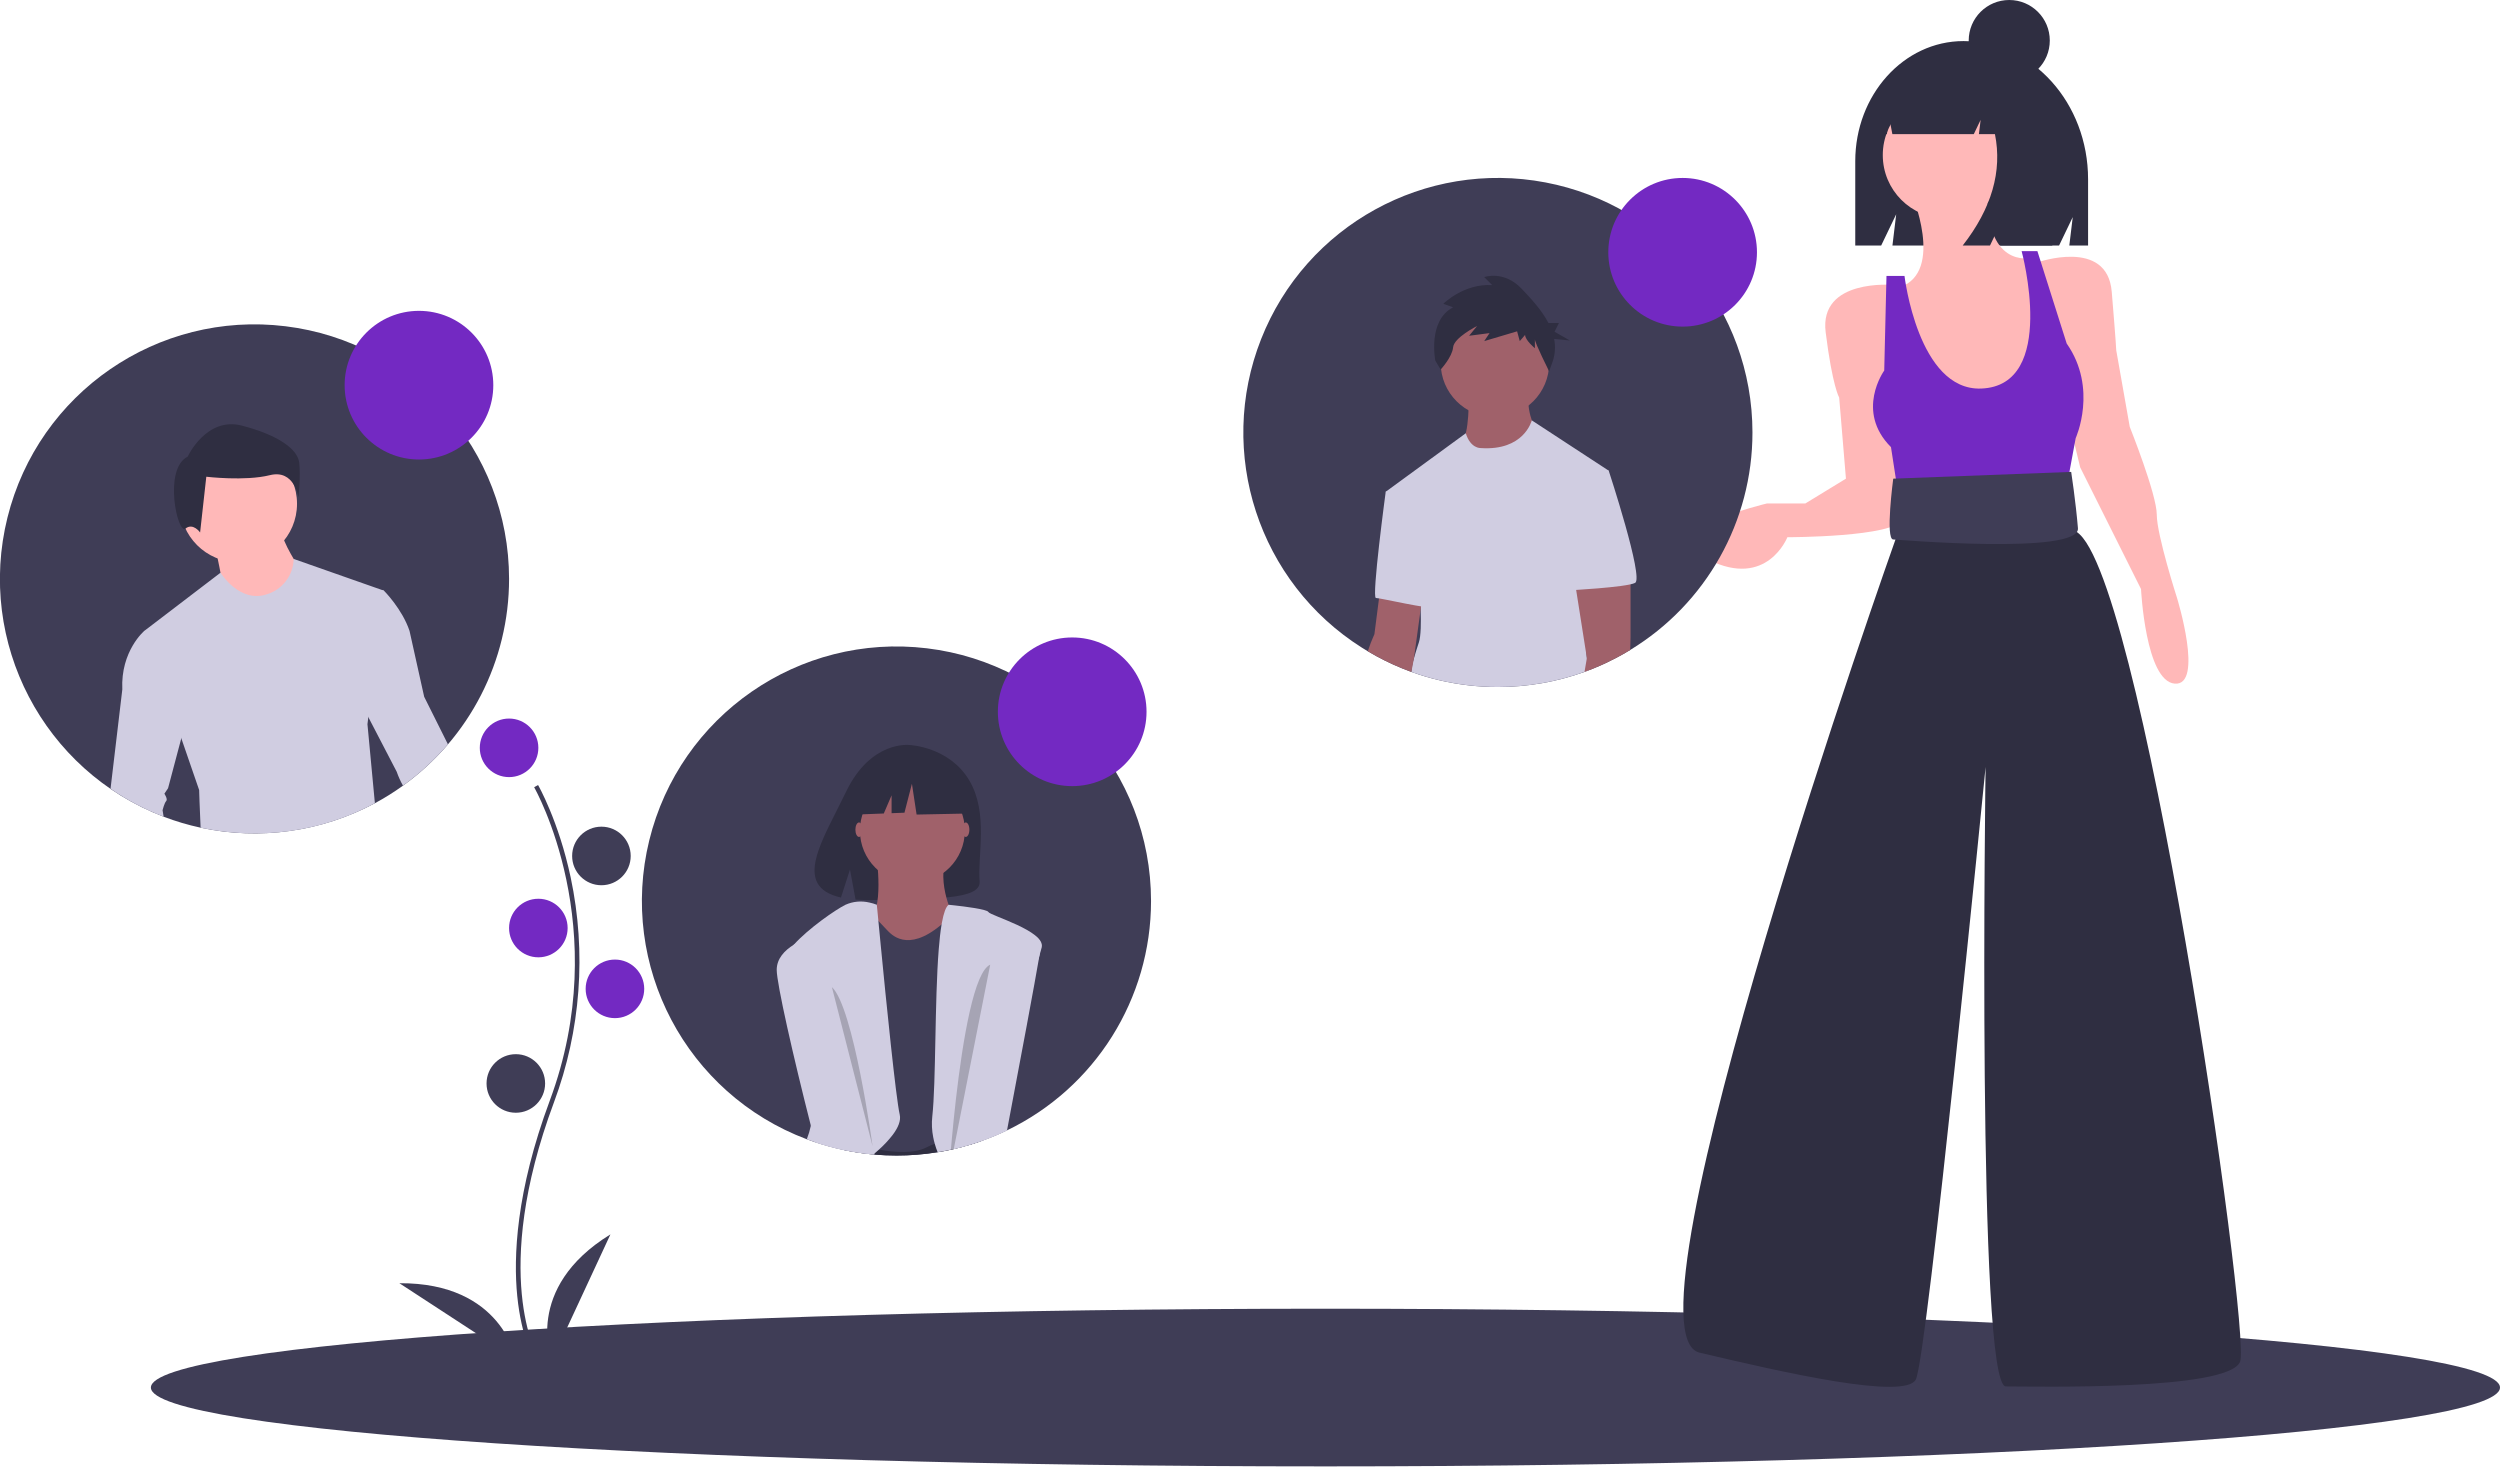
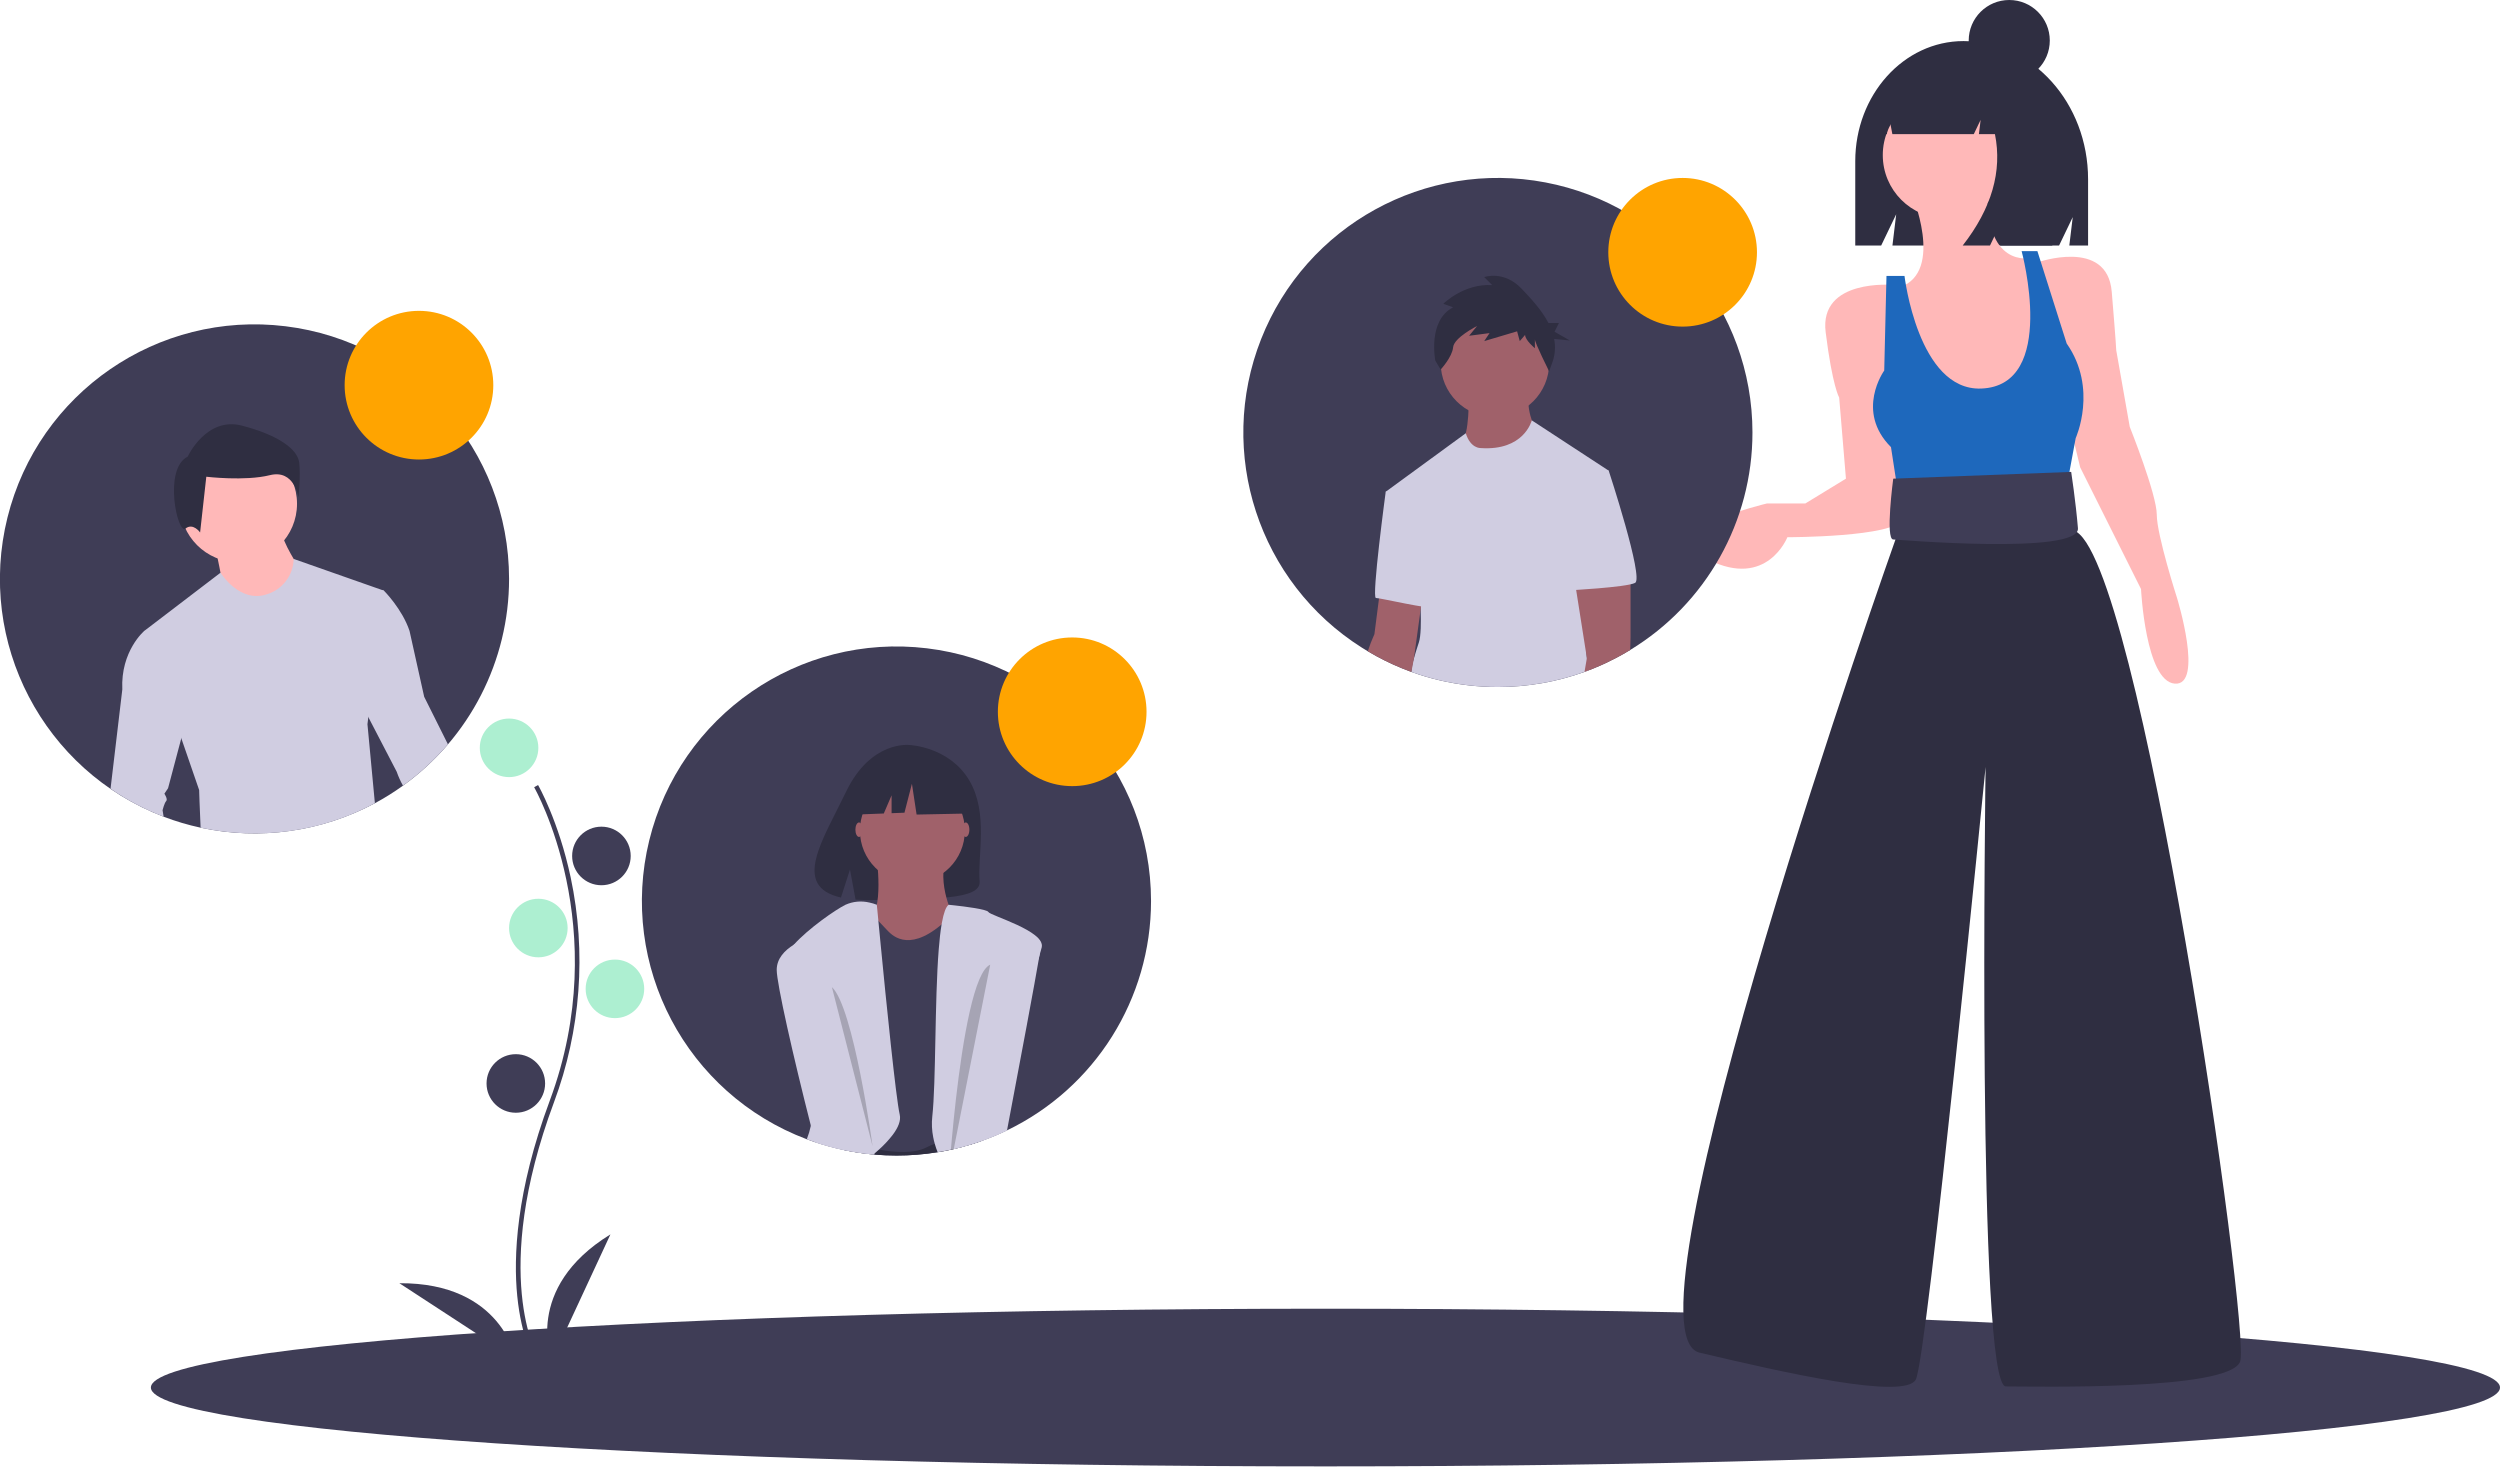
<svg xmlns="http://www.w3.org/2000/svg" id="a0efb2fe-b3cc-4026-a10e-426d5b99099a" data-name="Layer 1" width="1109.871" height="651" viewBox="0 0 1109.871 651">
  <path d="M916.762,142.738h-0c-26.542,0-48.058,23.878-48.058,53.334v37.424H880.214l6.663-13.866-1.666,13.866H959.192L965.25,220.89l-1.514,12.605h8.329V204.111C972.065,170.215,947.305,142.738,916.762,142.738Z" transform="translate(-45.06471 -124.5)" fill="#2f2e41" />
  <ellipse cx="588.429" cy="616" rx="521.442" ry="35" fill="#3f3d56" />
  <path d="M282.211,728.021c-.229-.375-5.641-9.41-7.517-28.172-1.721-17.213-.614-46.227,14.433-86.698,28.506-76.671-6.569-138.533-6.928-139.149l1.73-1.004c.091.156,9.142,15.929,14.488,41.044a179.061,179.061,0,0,1-7.416,99.807c-28.457,76.54-7.301,112.773-7.084,113.131Z" transform="translate(-45.06471 -124.5)" fill="#3f3d56" />
-   <circle cx="226" cy="332" r="13" fill="#7329c2" />
+   <circle cx="226" cy="332" r="13" fill="#ADEFD1" />
  <circle cx="267" cy="380" r="13" fill="#3f3d56" />
-   <circle cx="239" cy="412" r="13" fill="#7329c2" />
-   <circle cx="273" cy="439" r="13" fill="#7329c2" />
+   <circle cx="239" cy="412" r="13" fill="#ADEFD1" />
+   <circle cx="273" cy="439" r="13" fill="#ADEFD1" />
  <circle cx="229" cy="481" r="13" fill="#3f3d56" />
  <path d="M290.065,728.5s-13-32,26-56Z" transform="translate(-45.06471 -124.5)" fill="#3f3d56" />
  <path d="M274.077,727.92s-5.916-34.029-51.709-33.738Z" transform="translate(-45.06471 -124.5)" fill="#3f3d56" />
  <path d="M893.565,210s15,35-5,42l20,66,34-2,9-22-2-33-3-22s-21,5-19-32Z" transform="translate(-45.06471 -124.5)" fill="#ffb8b8" />
  <path d="M885.565,251s-33-3-30,21,6,29,6,29l3,36-18,11h-17s-52,12-26,25,35-10,35-10,48,0,51-8S885.565,251,885.565,251Z" transform="translate(-45.06471 -124.5)" fill="#ffb8b8" />
  <path d="M949.565,241s31-11,33,13,2,26,2,26l6,34s12,30,12,39,9,37,9,37,12,39-1,38-15-42-15-42l-27-54-8-33Z" transform="translate(-45.06471 -124.5)" fill="#ffb8b8" />
-   <path d="M890.565,247h-8l-1,42s-13,18,3,34l4,26,73-3,5-27s10-22-4-42l-13-41h-7s16.213,59.778-18,61C896.565,298,890.565,247,890.565,247Z" transform="translate(-45.06471 -124.5)" fill="#7329c2" />
+   <path d="M890.565,247h-8l-1,42s-13,18,3,34l4,26,73-3,5-27s10-22-4-42l-13-41h-7s16.213,59.778-18,61C896.565,298,890.565,247,890.565,247Z" transform="translate(-45.06471 -124.5)" fill="#1E68BC" />
  <path d="M892.565,344l-6,20s-125,352-87,361,91,21,96,12,31-272,31-272-4,275,9,275,99,2,104-11-45-361-74-369l-8-18Z" transform="translate(-45.06471 -124.5)" fill="#2f2e41" />
  <path d="M964.565,334l-79,3s-3.606,27,0,27c1,0,83,7,82-5S964.565,334,964.565,334Z" transform="translate(-45.06471 -124.5)" fill="#3f3d56" />
  <path d="M556.065,524.5a113.011,113.011,0,0,1-63.93,101.82c-.01,0-.01,0-.02.01a110.036,110.036,0,0,1-10.54,4.43c-.57.22-1.15.42-1.74.61-1.2.43-2.42.82-3.65,1.19q-3.795,1.17-7.7,2.07h-.01l-.07.02-.16.03c-.34.08-.69.16-1.04.23q-2.91.645-5.88,1.11a112.114,112.114,0,0,1-18.26,1.48c-3.28,0-6.54-.14-9.75-.42a4.556,4.556,0,0,1-.52-.05,113.435,113.435,0,0,1-25.86-5.43c-1.24-.42-2.48-.86-3.7-1.33a113.009,113.009,0,1,1,152.83-105.77Z" transform="translate(-45.06471 -124.5)" fill="#3f3d56" />
  <path d="M429.639,525.768s26.504-11.549,38.953.651S435.261,534.602,429.639,525.768Z" transform="translate(-45.06471 -124.5)" fill="#3f3d56" />
  <path d="M475.404,470.997c-8.907-15.05-26.528-15.751-26.528-15.751s-17.171-2.196-28.186,20.725c-10.267,21.364-24.437,41.992-2.281,46.993l4.002-12.456,2.478,13.383a86.686,86.686,0,0,0,9.48.162c23.727-.766,46.323.224,45.595-8.29C478.996,504.445,483.974,485.478,475.404,470.997Z" transform="translate(-45.06471 -124.5)" fill="#2f2e41" />
  <path d="M479.835,631.37c.59-.19,1.17-.39,1.74-.61l-.13-.18-1.61-.09-10.42-.56h-.01l-1.75-.09-8.29-.45-18.05-.98-9.67-.52-.49-.03h-.12l-6.81-.37-2.22-.12-2.11,7.74a109.529,109.529,0,0,0,12.9,1.92,4.573,4.573,0,0,0,.52.05c3.21.28,6.47.42,9.75.42a112.118,112.118,0,0,0,18.26-1.48q2.97-.465,5.88-1.11c.35-.07.7-.15,1.04-.23l.16-.03.07-.02h.01q3.9-.9,7.7-2.07Z" transform="translate(-45.06471 -124.5)" fill="#2f2e41" />
  <path d="M434.056,503.681s4.016,26.504-4.016,29.717,16.063,16.866,16.063,16.866h13.654l8.835-18.472s-8.031-14.457-3.213-28.11S434.056,503.681,434.056,503.681Z" transform="translate(-45.06471 -124.5)" fill="#a0616a" />
  <path d="M479.835,631.37V537.41s-1.02-9.65-9.11-7.14a15.238,15.238,0,0,0-2.4,1,27.739,27.739,0,0,0-3.82,2.49c-.46.35-.93.73-1.42,1.14-.04.03-.08.07-.12.1-15.26,12.85-22.48,4.02-24.09,2.41-.59-.58-2.13-2.23-3.86-4.09v-.01c-.75-.8-1.53-1.64-2.27-2.46-2.29-2.47-4.31-4.68-4.31-4.68l-8.03,6.42,1.96,48.68.46,11.48v.01l.15,3.57v.02l1.25,31.14.19,4.7a85.339,85.339,0,0,0,8.27,2.18c.82.17,1.69.34,2.58.5,6.96,1.26,15.72,1.91,21.28-1.08a19.752,19.752,0,0,1,3.52-1.47,24.45,24.45,0,0,1,7.46-1.03c.54.01,1.07.03,1.6.06h.01a36.073,36.073,0,0,1,7.05,1.21Z" transform="translate(-45.06471 -124.5)" fill="#3f3d56" />
  <path d="M441.315,628.41a48.912,48.912,0,0,1-6.05,6.46c-.68.62-1.36,1.22-2.05,1.81-.14.12-.28.23-.42.35a113.435,113.435,0,0,1-25.86-5.43c-1.24-.42-2.48-.86-3.7-1.33a37.334,37.334,0,0,0,1.81-6.03c5.53-25.92-10.55-65.26-11.95-71.57-.51-2.27,1.37-5.42,4.38-8.77,6.57-7.29,18.52-15.53,22.93-17.73a16.553,16.553,0,0,1,10.65-.98h.01a19.215,19.215,0,0,1,3.27.98v.01c.01.15.12,1.29.31,3.24.1,1.07.22,2.37.37,3.89v.01c.27,2.84.61,6.38,1.01,10.42v.01c2.41,24.89,6.77,68.21,8.47,75.58C445.125,622.06,443.725,625.22,441.315,628.41Z" transform="translate(-45.06471 -124.5)" fill="#d0cde1" />
  <path d="M479.835,631.37c.59-.19,1.17-.39,1.74-.61a110.027,110.027,0,0,0,10.54-4.43c-5.14-15.02,10.05-62.77,14.4-77.55v-.02c.51-1.73.87-3.01,1.03-3.72,1.61-7.23-22.89-14.05-23.69-15.66-.62-1.22-10.57-2.45-15.26-2.96-1.45-.16-2.4-.25-2.4-.25-1.24.96-2.19,3.72-2.93,7.73-.07.32-.13.66-.18,1-.53,3.1-.94,6.85-1.27,11.06-1.82,22.96-1.2,59.24-2.86,74.18a30.421,30.421,0,0,0,.41,9.25,29.04,29.04,0,0,0,.7,2.93,34.288,34.288,0,0,0,1.26,3.7q2.97-.465,5.88-1.11c.35-.07.7-.15,1.04-.23l.16-.03.07-.02h.01q3.9-.9,7.7-2.07Z" transform="translate(-45.06471 -124.5)" fill="#d0cde1" />
  <ellipse cx="428.747" cy="368.339" rx="1.606" ry="3.213" fill="#a0616a" />
  <ellipse cx="381.361" cy="368.339" rx="1.606" ry="3.213" fill="#a0616a" />
  <path d="M479.835,631.37c.59-.19,1.17-.39,1.74-.61a110.027,110.027,0,0,0,10.54-4.43.037.037,0,0,0,.01.03.06.06,0,0,1,.01-.04c6-31.68,12.36-65.57,14.38-77.54v-.02c.35-2.08.57-3.49.63-4.12.8-8.03-19.28-8.03-19.28-8.03l-3.2,16.17-4.83,24.43-1.66,8.39-8.77,44.33-.28,1.42-.65,3.28h.01q3.9-.9,7.7-2.07Z" transform="translate(-45.06471 -124.5)" fill="#d0cde1" />
  <path d="M432.795,637.03a113.435,113.435,0,0,1-25.86-5.43c-.63-2.43-1.26-4.89-1.89-7.36-7.81-30.65-15.16-63.08-15.16-69.16,0-5.03,3.51-8.66,7.59-11.18a43.088,43.088,0,0,1,12.49-4.88s2.56,10.65,6.24,26.01c1.97,8.2,4.25,17.74,6.62,27.72v.01c2.76,11.58,5.65,23.74,8.33,35.1q.645,2.76,1.28,5.44v.04a.1.1,0,0,1,.01.04q.12.495.24.99c.18.78.36,1.55.53,2.31.04.13.07.26.1.4A4.556,4.556,0,0,1,432.795,637.03Z" transform="translate(-45.06471 -124.5)" fill="#d0cde1" />
  <path d="M414.379,562.713l18.071,70.67S424.017,571.547,414.379,562.713Z" transform="translate(-45.06471 -124.5)" opacity="0.2" />
  <path d="M461.325,636.02l5.88-1.14v.03Q464.295,635.555,461.325,636.02Z" transform="translate(-45.06471 -124.5)" opacity="0.2" />
  <path d="M484.665,552.78l-4.83,24.43-1.66,8.39-8.76,44.33h-.01l-.27,1.42h-.01l-.64,3.28h-.01l-.07.02-.16.03-1.04.2c.09-1.12.2-2.32.32-3.59.04-.47.08-.95.13-1.45,1.88-20.43,5.89-55.72,12.18-70.5C481.315,555.86,482.925,553.52,484.665,552.78Z" transform="translate(-45.06471 -124.5)" opacity="0.2" />
  <circle cx="405.054" cy="368.74" r="23.291" fill="#a0616a" />
  <polygon points="426.401 345.046 408.992 335.927 384.951 339.657 379.977 361.626 392.359 361.15 395.818 353.079 395.818 361.017 401.531 360.797 404.847 347.947 406.92 361.626 427.23 361.212 426.401 345.046" fill="#2f2e41" />
  <path d="M271.065,381.5a112.991,112.991,0,0,1-47.1,91.79,111.28,111.28,0,0,1-12.47,7.8,113.297,113.297,0,0,1-77.37,10.86,110.597,110.597,0,0,1-16.42-4.88,113.01,113.01,0,1,1,153.36-105.57Z" transform="translate(-45.06471 -124.5)" fill="#3f3d56" />
  <circle cx="105.873" cy="223.642" r="25.989" fill="#ffb8b8" />
  <path d="M140.786,368.04s3.249,15.431,3.249,17.055,15.431,8.934,15.431,8.934l13.806-2.436,4.873-14.619s-8.121-12.182-8.121-17.055Z" transform="translate(-45.06471 -124.5)" fill="#ffb8b8" />
  <path d="M158.065,494.5a113.063,113.063,0,0,1-23.94-2.55c-.39-7.95-.65-16.71-.65-16.71l-7.92-22.98-16.44-47.67,33.85-25.84s8.38,13.65,20.56,9.59a16.804,16.804,0,0,0,11.92-15.7l40.06,14.08-6.92,56.15-.39,3.14,3.3,35.08A112.443,112.443,0,0,1,158.065,494.5Z" transform="translate(-45.06471 -124.5)" fill="#d0cde1" />
  <path d="M128.401,327.204s8.251-17.878,24.066-13.752,24.754,10.314,25.442,16.503-.344,15.471-.344,15.471-1.719-12.721-12.721-9.97-28.192.688-28.192.688l-2.75,24.754s-3.094-4.469-6.532-1.719S117.399,332.705,128.401,327.204Z" transform="translate(-45.06471 -124.5)" fill="#2f2e41" />
  <path d="M94.135,474.68l5.23-44.1c-.81-17.06,9.75-25.99,9.75-25.99h12.18l8.93,30.05-4.67,17.62-5.88,22.17-1.63,2.44s1.63,2.43.81,3.25c-.81.81-1.62,4.06-1.62,4.06s.17,1.16.47,2.89A111.979,111.979,0,0,1,94.135,474.68Z" transform="translate(-45.06471 -124.5)" fill="#d0cde1" />
  <path d="M243.935,454.95a112.843,112.843,0,0,1-19.97,18.34,37.727,37.727,0,0,1-2.78-6.17l-12.6-24.25-8.51-16.36,1.62-42.23,13.81,2.44s8.12,8.12,11.37,17.87l6.5,29.23,10.55,21.12Z" transform="translate(-45.06471 -124.5)" fill="#d0cde1" />
  <path d="M823.065,316.5a112.917,112.917,0,0,1-54.27,96.55c-2,1.22-4.04,2.37-6.12,3.47-3.1,1.64-6.29,3.14-9.55,4.47V421c-1.04.43-2.08.84-3.13,1.23-.49.19-.99.38-1.49.56a113.267,113.267,0,0,1-38.44,6.71,113.432,113.432,0,0,1-25.57-2.9,111.727,111.727,0,0,1-12.85-3.8h-.01a112.535,112.535,0,0,1-15.5-6.98q-1.95-1.05-3.84-2.19c-.88-.52-1.74-1.05-2.6-1.59a113.006,113.006,0,1,1,173.37-95.54Z" transform="translate(-45.06471 -124.5)" fill="#3f3d56" />
  <path d="M697.039,300.004s.669,17.392-3.345,21.405,20.067,18.061,20.067,18.061l14.047-22.074s-5.351-9.365-4.013-17.392Z" transform="translate(-45.06471 -124.5)" fill="#a0616a" />
  <circle cx="663.68" cy="161.122" r="24.081" fill="#a0616a" />
  <path d="M749.555,416.65q.225,2.79.44,5.58c-.49.19-.99.38-1.49.56a113.267,113.267,0,0,1-38.44,6.71,113.432,113.432,0,0,1-25.57-2.9,111.727,111.727,0,0,1-12.85-3.8l-.01.09a.139.139,0,0,1,0-.09,27.264,27.264,0,0,1,1.14-6.01v-.01c.56-2.06,1.32-4.44,2.19-7.07.94-2.81,1-8.95.8-14.72-.02-.44-.03-.89-.05-1.32-.08-1.87-.18-3.66-.28-5.25-.23-3.59-.47-6.14-.47-6.14l-14.72-39.47,35.55-25.96c2.1,6.81,6.6,6.57,6.6,6.57,19.08,1.31,22.59-11.87,22.7-12.3v-.01l34.15,22.34-14.04,34.11s.57,5.78,1.38,14.6c.12,1.3.24,2.67.38,4.1C747.745,394.92,748.695,405.71,749.555,416.65Z" transform="translate(-45.06471 -124.5)" fill="#d0cde1" />
  <path d="M676.635,388.63l-.7,5.08-.17,1.28-2.97,21.7-.02.09v.01l-1.13,6.01-.01.09a.139.139,0,0,1,0-.09,112.535,112.535,0,0,1-15.5-6.98q-1.95-1.05-3.84-2.19a69.566,69.566,0,0,1,2.94-7.6l2.04-15.88.63-4.86,17.53,3.13Z" transform="translate(-45.06471 -124.5)" fill="#a0616a" />
  <path d="M669.948,341.811l-9.699,1.003s-6.355,47.158-4.348,47.158,24.75,5.351,25.419,4.013S669.948,341.811,669.948,341.811Z" transform="translate(-45.06471 -124.5)" fill="#d0cde1" />
  <path d="M690.165,260.938l-4.341-1.579s9.077-9.077,21.705-8.287l-3.552-3.552s8.682-3.157,16.575,5.13c4.149,4.356,8.949,9.477,11.942,15.246h4.649l-1.94,3.881,6.791,3.881-6.97-.697a19.581,19.581,0,0,1-.659,10.05l-1.578,4.341s-6.314-12.628-6.314-14.207v3.946s-4.341-3.552-4.341-5.919l-2.368,2.762-1.184-4.341-14.601,4.341,2.368-3.552-9.077,1.184,3.552-4.341s-10.26,5.13-10.655,9.471-5.525,9.866-5.525,9.866l-2.368-3.946S678.721,266.857,690.165,260.938Z" transform="translate(-45.06471 -124.5)" fill="#2f2e41" />
  <path d="M768.795,413.05c-2,1.22-4.04,2.37-6.12,3.47-3.1,1.64-6.29,3.14-9.55,4.47V421c-1.04.43-2.08.84-3.13,1.23-.49.19-.99.38-1.49.56l1.05-6.14-4.76-30.25-.6-3.79,2.39-.45,22.36-4.23v27.43S769.005,408.33,768.795,413.05Z" transform="translate(-45.06471 -124.5)" fill="#a0616a" />
  <path d="M746.204,331.777l13.044,1.672s15.719,47.827,11.706,49.834-30.101,3.345-30.101,3.345Z" transform="translate(-45.06471 -124.5)" fill="#d0cde1" />
-   <circle cx="186" cy="171" r="33" fill="#7329c2" />
-   <circle cx="476" cy="316" r="33" fill="#7329c2" />
-   <circle cx="747" cy="112" r="33" fill="#7329c2" />
+   <circle cx="186" cy="171" r="33" fill="#FFA400" />
+   <circle cx="476" cy="316" r="33" fill="#FFA400" />
+   <circle cx="747" cy="112" r="33" fill="#FFA400" />
  <circle cx="863.956" cy="68.856" r="28.098" fill="#ffb8b8" />
  <path d="M930.424,157.429A25.204,25.204,0,0,0,910.538,147.281h-.944c-18.192,0-32.939,16.461-32.939,36.768v0h6.096l.984-7.493,1.443,7.493H921.331l3.029-6.339-.757,6.339h7.112q4.978,24.723-14.306,49.446h12.116l6.058-12.679-1.514,12.679h23.095l4.543-29.161C960.706,182.496,948.017,163.977,930.424,157.429Z" transform="translate(-45.06471 -124.5)" fill="#2f2e41" />
  <circle cx="892" cy="18" r="18" fill="#2f2e41" />
</svg>
